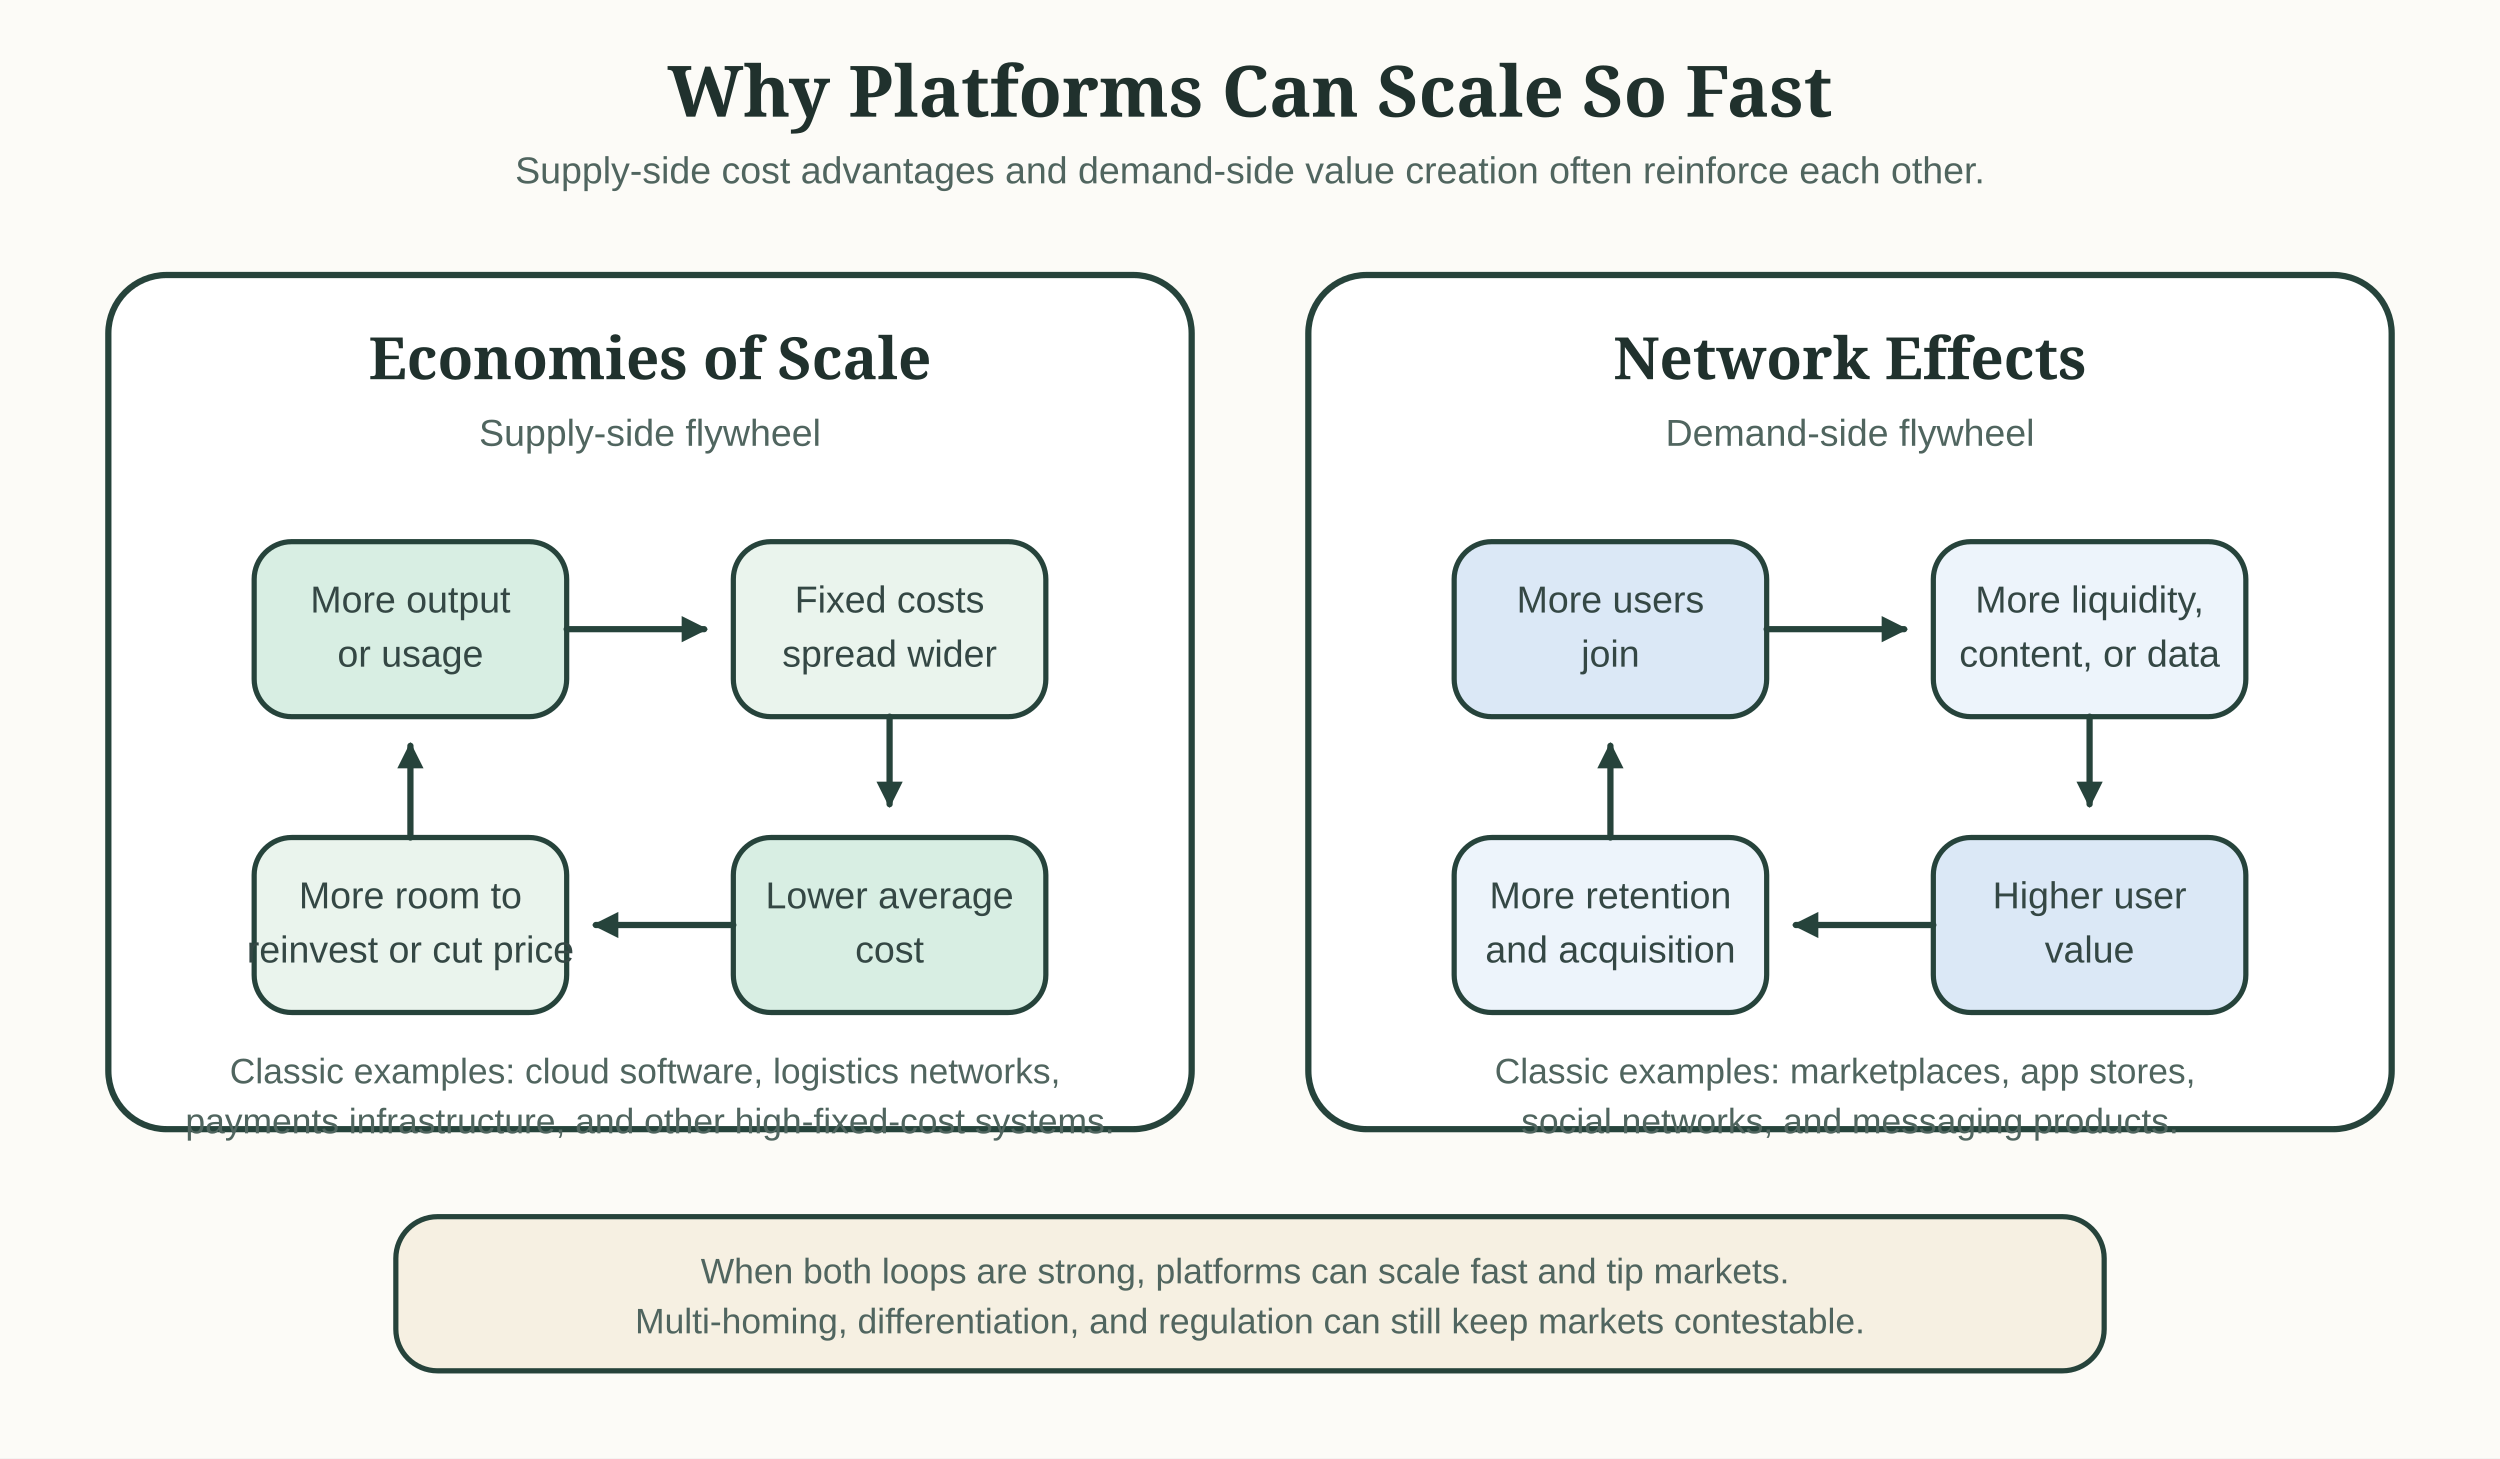
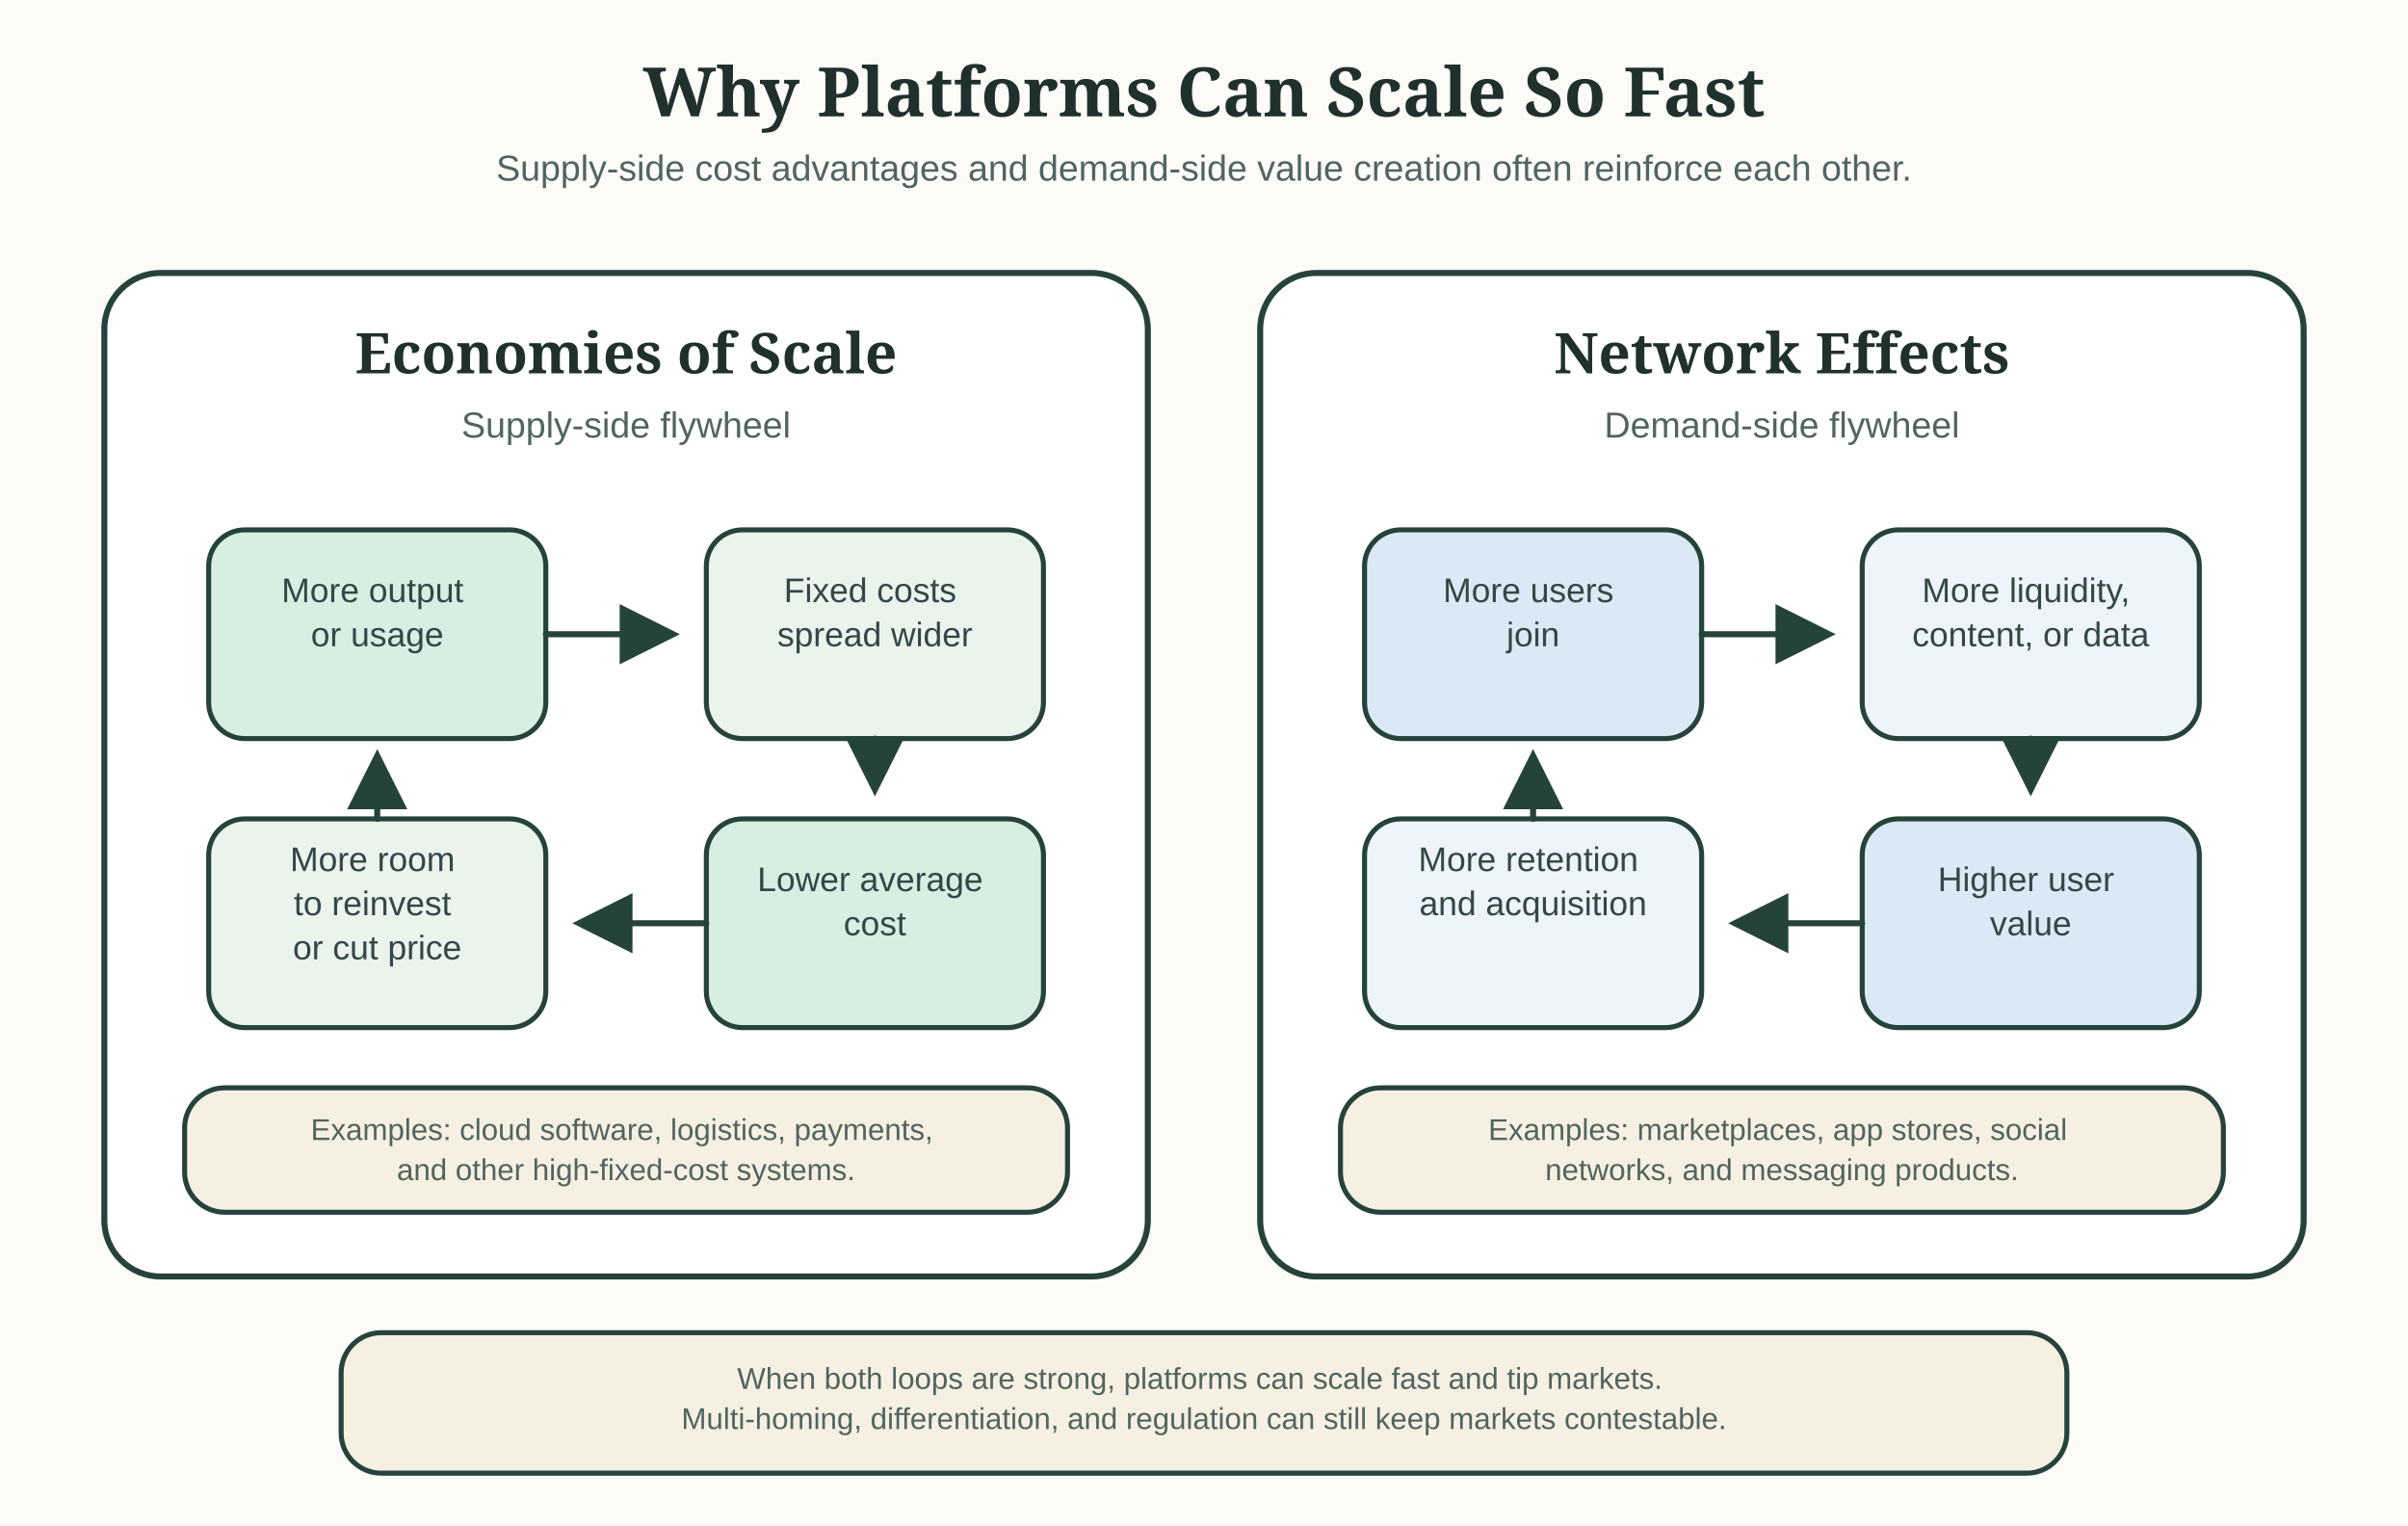
- <svg xmlns="http://www.w3.org/2000/svg" viewBox="0 0 1200 700" role="img" aria-labelledby="title desc">
+ <svg xmlns="http://www.w3.org/2000/svg" viewBox="0 0 1200 760" role="img" aria-labelledby="title desc">
  <defs>
    <style>
      .bg { fill: #fcfbf7; }
      .title { font: 700 34px Georgia, serif; fill: #20312d; }
      .subtitle { font: 18px 'Helvetica Neue', Arial, sans-serif; fill: #50655f; }
      .panel { fill: #fff; stroke: #26433b; stroke-width: 3; rx: 28; }
      .panelTitle { font: 700 28px Georgia, serif; fill: #20312d; }
      .card { stroke: #26433b; stroke-width: 2.5; rx: 18; }
      .left1 { fill: #d8eee3; }
      .left2 { fill: #eaf4ed; }
      .right1 { fill: #dbe8f6; }
      .right2 { fill: #edf4fb; }
-       .body { font: 18px 'Helvetica Neue', Arial, sans-serif; fill: #344744; }
-       .note { font: 17px 'Helvetica Neue', Arial, sans-serif; fill: #50655f; }
+       .body { font: 17px 'Helvetica Neue', Arial, sans-serif; fill: #344744; }
+       .note { font: 15px 'Helvetica Neue', Arial, sans-serif; fill: #50655f; }
      .arrow { stroke: #26433b; stroke-width: 3; fill: none; marker-end: url(#arrow); stroke-linecap: round; stroke-linejoin: round; }
      .callout { fill: #f6f0e2; stroke: #26433b; stroke-width: 2.5; rx: 20; }
    </style>
-     <marker id="arrow" markerWidth="4.2" markerHeight="4.2" refX="3.6" refY="2.1" orient="auto">
-       <path d="M0,0 L4.2,2.1 L0,4.2 z" fill="#26433b" />
+     <marker id="arrow" markerWidth="10" markerHeight="10" refX="8.4" refY="5" orient="auto">
+       <path d="M0,0 L10,5 L0,10 z" fill="#26433b" />
    </marker>
  </defs>
-   <rect class="bg" width="1200" height="700" />
-   <text class="title" x="600" y="56" text-anchor="middle">Why Platforms Can Scale So Fast</text>
-   <text class="subtitle" x="600" y="88" text-anchor="middle">Supply-side cost advantages and demand-side value creation often reinforce each other.</text>
-   <g transform="translate(52 132)">
-     <rect class="panel" width="520" height="410" rx="28" />
+   <rect class="bg" width="1200" height="760" />
+   <text class="title" x="600" y="58" text-anchor="middle">Why Platforms Can Scale So Fast</text>
+   <text class="subtitle" x="600" y="90" text-anchor="middle">Supply-side cost advantages and demand-side value creation often reinforce each other.</text>
+   <g transform="translate(52 136)">
+     <rect class="panel" width="520" height="500" rx="28" />
    <text class="panelTitle" x="260" y="50" text-anchor="middle">Economies of Scale</text>
    <text class="subtitle" x="260" y="82" text-anchor="middle">Supply-side flywheel</text>
-     <rect class="card left1" x="70" y="128" width="150" height="84" rx="18" />
-     <text class="body" x="145" y="162" text-anchor="middle">More output</text>
-     <text class="body" x="145" y="188" text-anchor="middle">or usage</text>
-     <rect class="card left2" x="300" y="128" width="150" height="84" rx="18" />
-     <text class="body" x="375" y="162" text-anchor="middle">Fixed costs</text>
-     <text class="body" x="375" y="188" text-anchor="middle">spread wider</text>
-     <rect class="card left1" x="300" y="270" width="150" height="84" rx="18" />
-     <text class="body" x="375" y="304" text-anchor="middle">Lower average</text>
-     <text class="body" x="375" y="330" text-anchor="middle">cost</text>
-     <rect class="card left2" x="70" y="270" width="150" height="84" rx="18" />
-     <text class="body" x="145" y="304" text-anchor="middle">More room to</text>
-     <text class="body" x="145" y="330" text-anchor="middle">reinvest or cut price</text>
-     <path class="arrow" d="M220 170 H286" />
-     <path class="arrow" d="M375 212 V254" />
-     <path class="arrow" d="M300 312 H234" />
-     <path class="arrow" d="M145 270 V226" />
-     <text class="note" x="260" y="388" text-anchor="middle">
-       <tspan x="260" dy="0">Classic examples: cloud software, logistics networks,</tspan>
-       <tspan x="260" dy="24">payments infrastructure, and other high-fixed-cost systems.</tspan>
+     <rect class="card left1" x="52" y="128" width="168" height="104" rx="18" />
+     <text class="body" x="136" y="164" text-anchor="middle">
+       <tspan x="136" dy="0">More output</tspan>
+       <tspan x="136" dy="22">or usage</tspan>
    </text>
+     <rect class="card left2" x="300" y="128" width="168" height="104" rx="18" />
+     <text class="body" x="384" y="164" text-anchor="middle">
+       <tspan x="384" dy="0">Fixed costs</tspan>
+       <tspan x="384" dy="22">spread wider</tspan>
+     </text>
+     <rect class="card left1" x="300" y="272" width="168" height="104" rx="18" />
+     <text class="body" x="384" y="308" text-anchor="middle">
+       <tspan x="384" dy="0">Lower average</tspan>
+       <tspan x="384" dy="22">cost</tspan>
+     </text>
+     <rect class="card left2" x="52" y="272" width="168" height="104" rx="18" />
+     <text class="body" x="136" y="298" text-anchor="middle">
+       <tspan x="136" dy="0">More room</tspan>
+       <tspan x="136" dy="22">to reinvest</tspan>
+       <tspan x="136" dy="22">or cut price</tspan>
+     </text>
+     <path class="arrow" d="M220 180 H282" />
+     <path class="arrow" d="M384 232 V256" />
+     <path class="arrow" d="M300 324 H238" />
+     <path class="arrow" d="M136 272 V242" />
+     <g transform="translate(40 406)">
+       <rect class="callout" width="440" height="62" rx="20" />
+       <text class="note" x="220" y="26" text-anchor="middle">
+         <tspan x="220" dy="0">Examples: cloud software, logistics, payments,</tspan>
+         <tspan x="220" dy="20">and other high-fixed-cost systems.</tspan>
+       </text>
+     </g>
  </g>
-   <g transform="translate(628 132)">
-     <rect class="panel" width="520" height="410" rx="28" />
+   <g transform="translate(628 136)">
+     <rect class="panel" width="520" height="500" rx="28" />
    <text class="panelTitle" x="260" y="50" text-anchor="middle">Network Effects</text>
    <text class="subtitle" x="260" y="82" text-anchor="middle">Demand-side flywheel</text>
-     <rect class="card right1" x="70" y="128" width="150" height="84" rx="18" />
-     <text class="body" x="145" y="162" text-anchor="middle">More users</text>
-     <text class="body" x="145" y="188" text-anchor="middle">join</text>
-     <rect class="card right2" x="300" y="128" width="150" height="84" rx="18" />
-     <text class="body" x="375" y="162" text-anchor="middle">More liquidity,</text>
-     <text class="body" x="375" y="188" text-anchor="middle">content, or data</text>
-     <rect class="card right1" x="300" y="270" width="150" height="84" rx="18" />
-     <text class="body" x="375" y="304" text-anchor="middle">Higher user</text>
-     <text class="body" x="375" y="330" text-anchor="middle">value</text>
-     <rect class="card right2" x="70" y="270" width="150" height="84" rx="18" />
-     <text class="body" x="145" y="304" text-anchor="middle">More retention</text>
-     <text class="body" x="145" y="330" text-anchor="middle">and acquisition</text>
-     <path class="arrow" d="M220 170 H286" />
-     <path class="arrow" d="M375 212 V254" />
-     <path class="arrow" d="M300 312 H234" />
-     <path class="arrow" d="M145 270 V226" />
-     <text class="note" x="260" y="388" text-anchor="middle">
-       <tspan x="260" dy="0">Classic examples: marketplaces, app stores,</tspan>
-       <tspan x="260" dy="24">social networks, and messaging products.</tspan>
+     <rect class="card right1" x="52" y="128" width="168" height="104" rx="18" />
+     <text class="body" x="136" y="164" text-anchor="middle">
+       <tspan x="136" dy="0">More users</tspan>
+       <tspan x="136" dy="22">join</tspan>
    </text>
+     <rect class="card right2" x="300" y="128" width="168" height="104" rx="18" />
+     <text class="body" x="384" y="164" text-anchor="middle">
+       <tspan x="384" dy="0">More liquidity,</tspan>
+       <tspan x="384" dy="22">content, or data</tspan>
+     </text>
+     <rect class="card right1" x="300" y="272" width="168" height="104" rx="18" />
+     <text class="body" x="384" y="308" text-anchor="middle">
+       <tspan x="384" dy="0">Higher user</tspan>
+       <tspan x="384" dy="22">value</tspan>
+     </text>
+     <rect class="card right2" x="52" y="272" width="168" height="104" rx="18" />
+     <text class="body" x="136" y="298" text-anchor="middle">
+       <tspan x="136" dy="0">More retention</tspan>
+       <tspan x="136" dy="22">and acquisition</tspan>
+     </text>
+     <path class="arrow" d="M220 180 H282" />
+     <path class="arrow" d="M384 232 V256" />
+     <path class="arrow" d="M300 324 H238" />
+     <path class="arrow" d="M136 272 V242" />
+     <g transform="translate(40 406)">
+       <rect class="callout" width="440" height="62" rx="20" />
+       <text class="note" x="220" y="26" text-anchor="middle">
+         <tspan x="220" dy="0">Examples: marketplaces, app stores, social</tspan>
+         <tspan x="220" dy="20">networks, and messaging products.</tspan>
+       </text>
+     </g>
  </g>
-   <g transform="translate(190 584)">
-     <rect class="callout" width="820" height="74" rx="20" />
-     <text class="note" x="410" y="32" text-anchor="middle">
-       <tspan x="410" dy="0">When both loops are strong, platforms can scale fast and tip markets.</tspan>
-       <tspan x="410" dy="24">Multi-homing, differentiation, and regulation can still keep markets contestable.</tspan>
+   <g transform="translate(170 664)">
+     <rect class="callout" width="860" height="70" rx="20" />
+     <text class="note" x="430" y="28" text-anchor="middle">
+       <tspan x="430" dy="0">When both loops are strong, platforms can scale fast and tip markets.</tspan>
+       <tspan x="430" dy="20">Multi-homing, differentiation, and regulation can still keep markets contestable.</tspan>
    </text>
  </g>
</svg>
